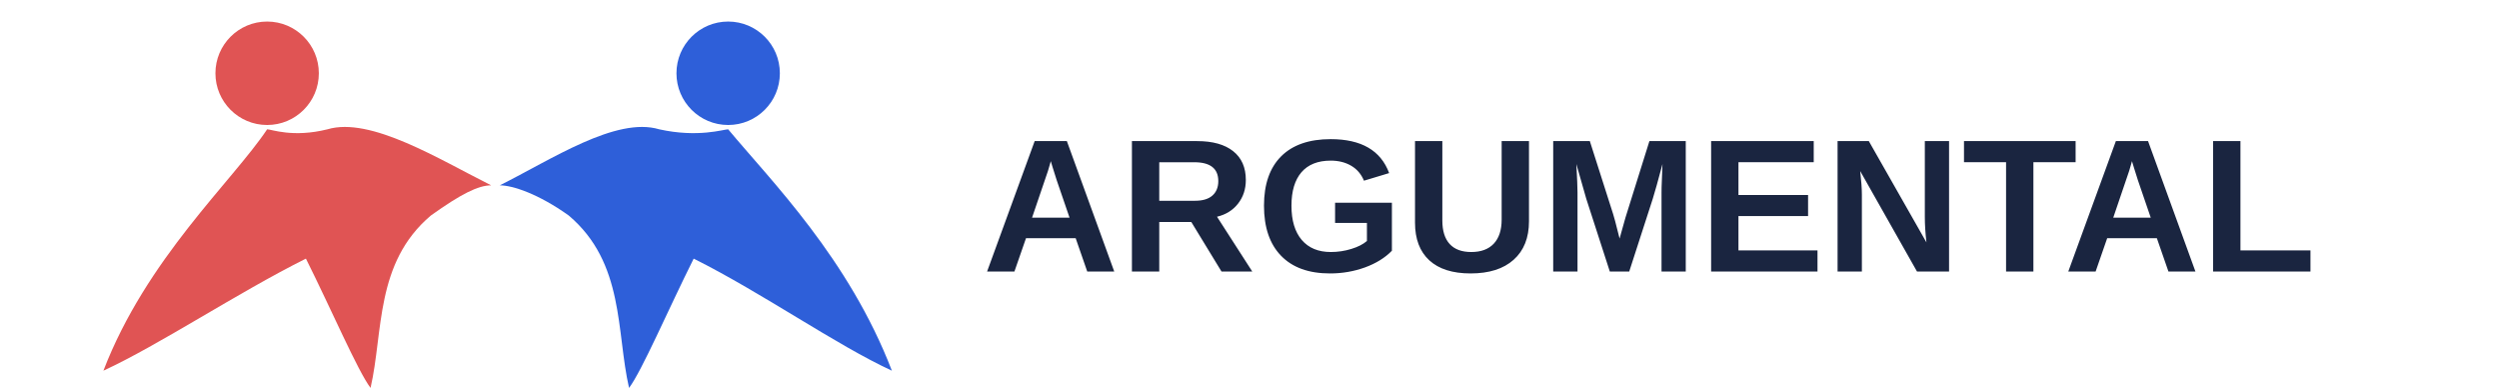
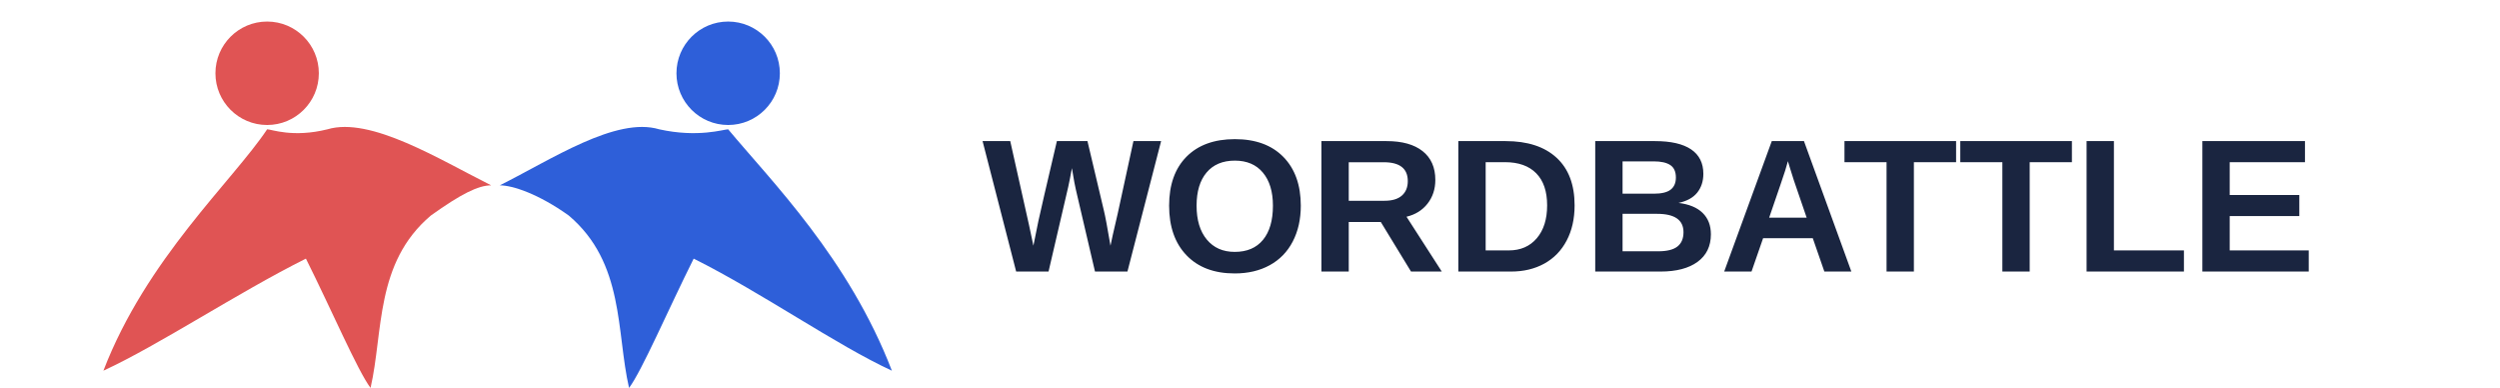
<svg xmlns="http://www.w3.org/2000/svg" viewBox="0 0 580 90" fill="none">
  <circle cx="62" cy="17" r="12" fill="#E05454" />
  <path d="     M 114,43     C 102,37 86,27 76,30     C 68,32 63,30 62,30     C 54,42 34,60 24,86     C 37,80 55,68 71,60     C 77,72 83,86 86,90     C 89,77 87,61 100,50     C 107,45 111,43 114,43 Z   " fill="#E05454" />
  <circle cx="169" cy="17" r="12" fill="#2E5FD9" />
  <path d="     M 116,43     C 119,43 125,45 132,50     C 145,61 143,77 146,90     C 149,86 155,72 161,60     C 177,68 194,80 207,86     C 197,60 179,42 169,30     C 168,30 162,32 153,30     C 143,27 128,37 116,43 Z   " fill="#2E5FD9" />
-   <text x="228" y="63" font-family="'Arial Black','Helvetica Neue',Arial,sans-serif" font-weight="900" font-size="44" letter-spacing="0" fill="#1A2540">ARGUMENTAL</text>
+   <text x="228" y="63" font-family="'Arial Black','Helvetica Neue',Arial,sans-serif" font-weight="900" font-size="44" letter-spacing="0" fill="#1A2540">WORDBATTLE</text>
</svg>
